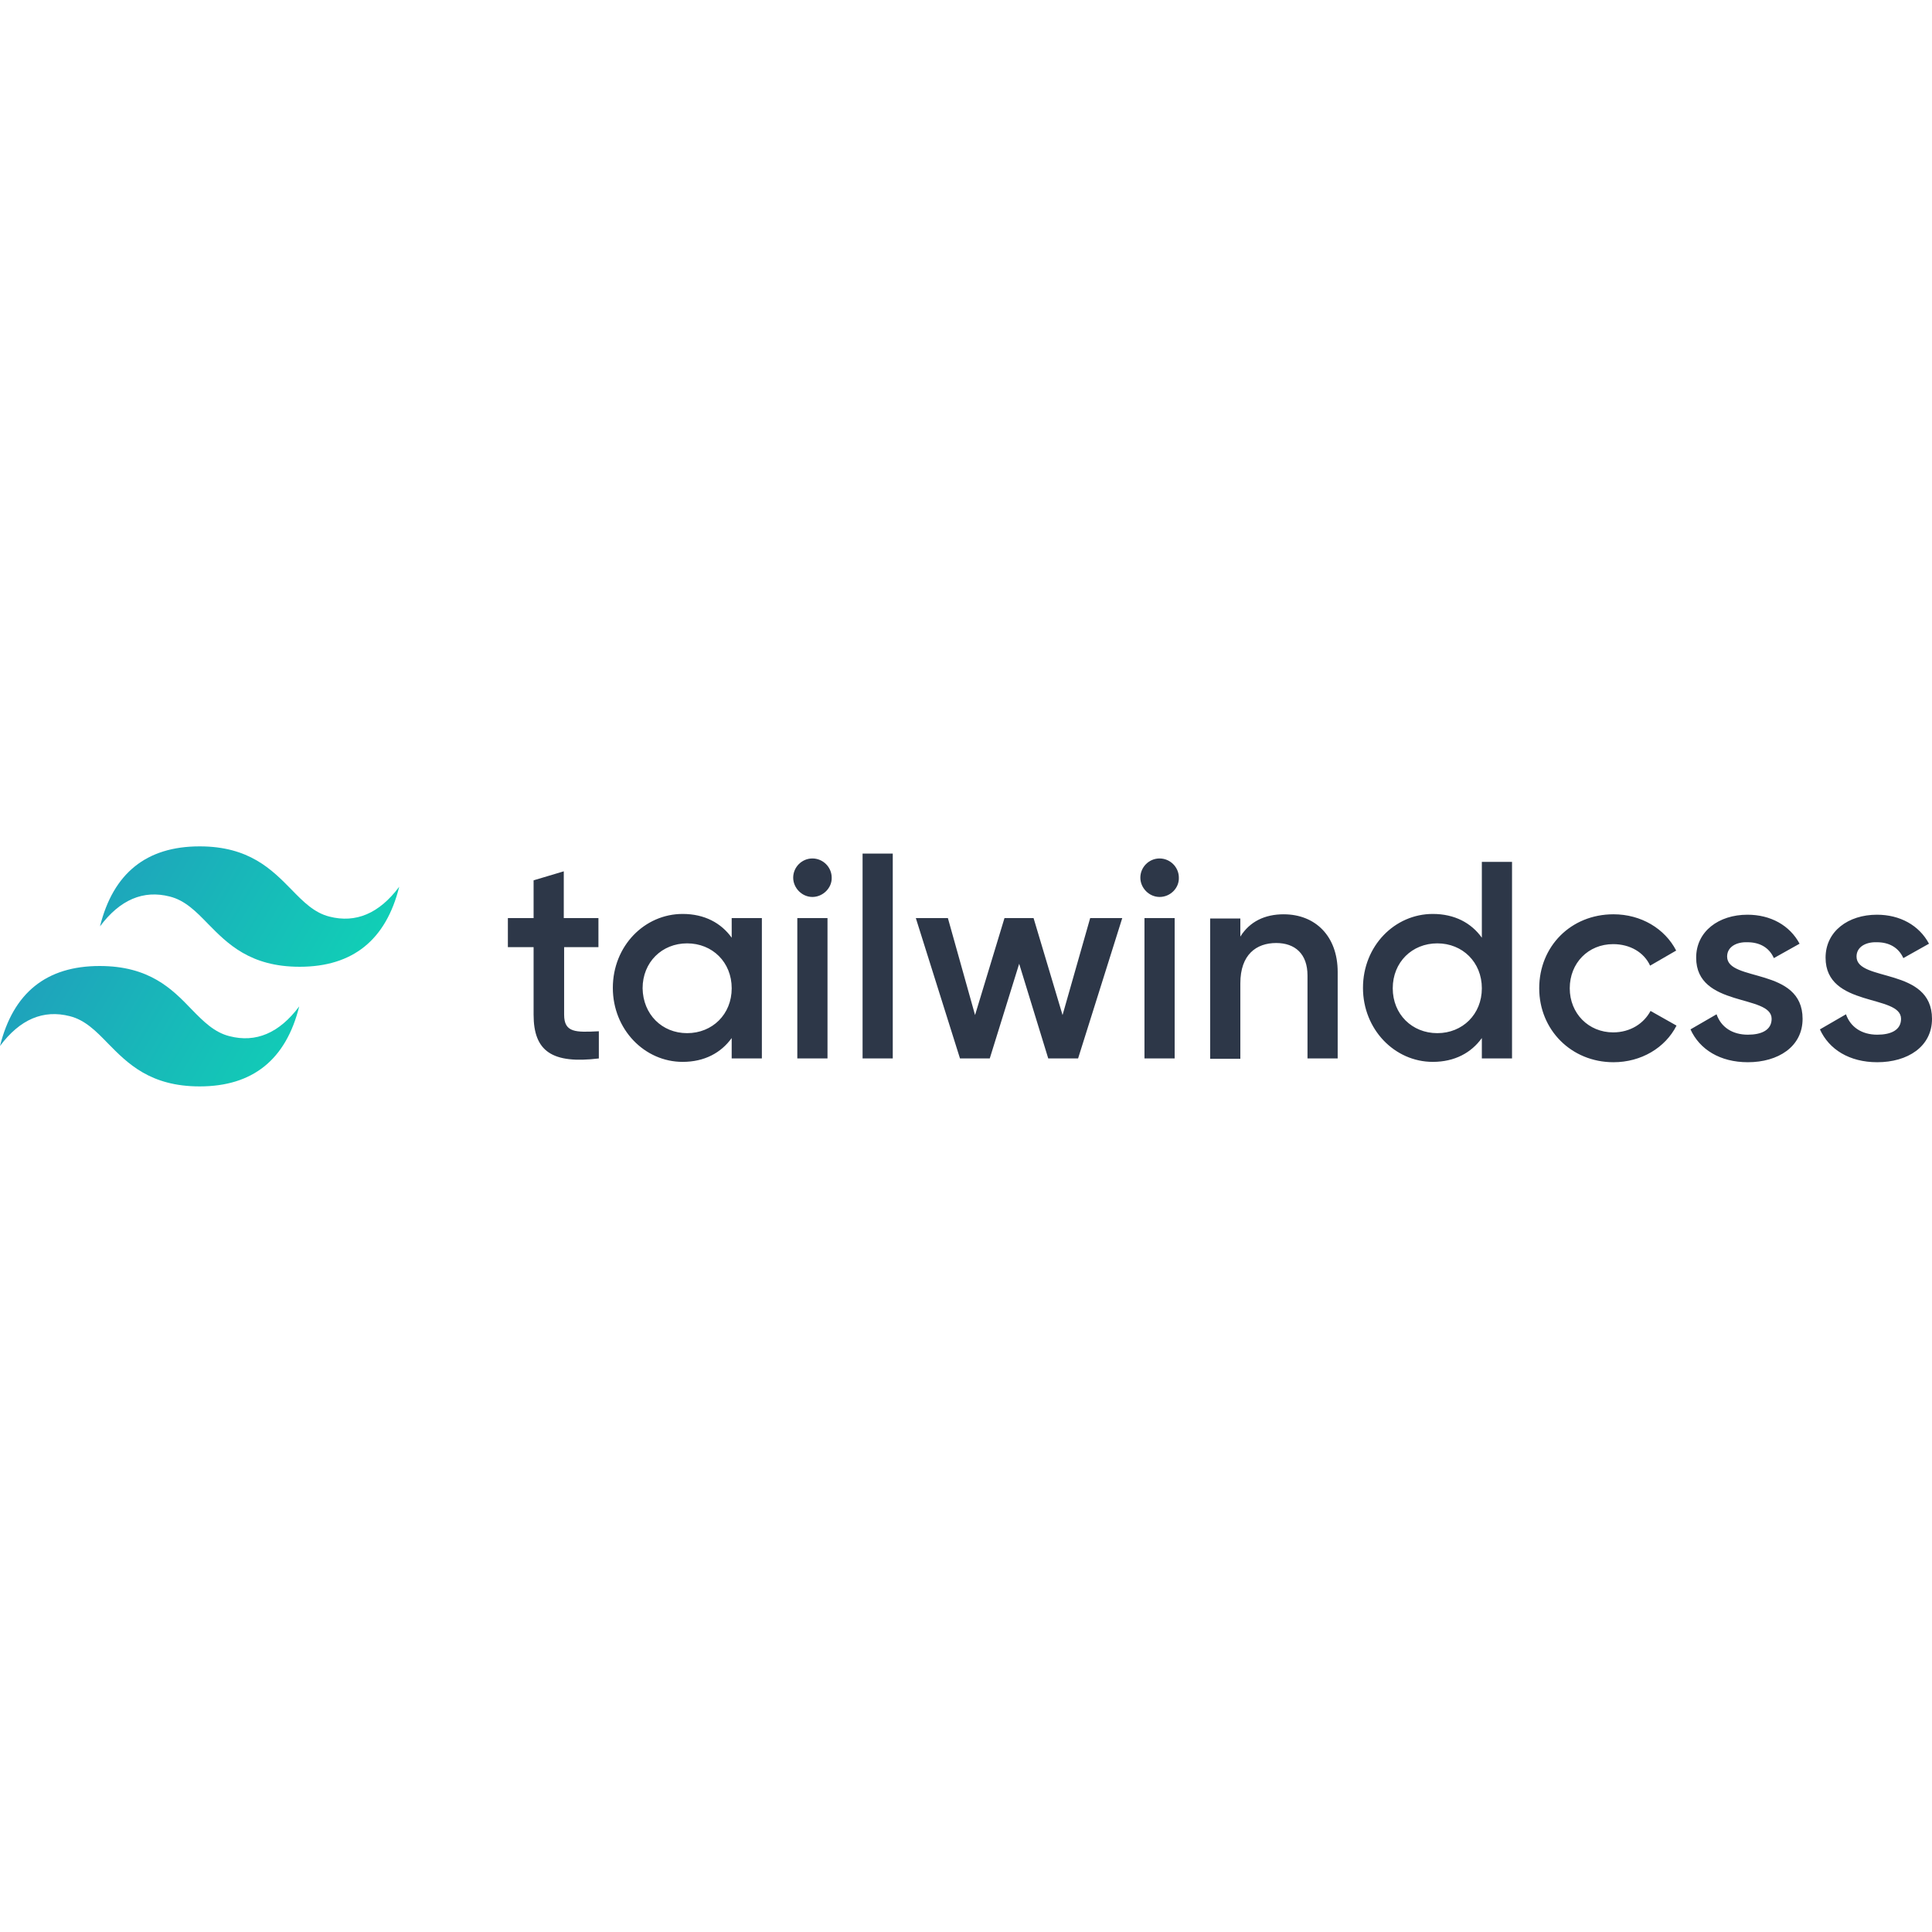
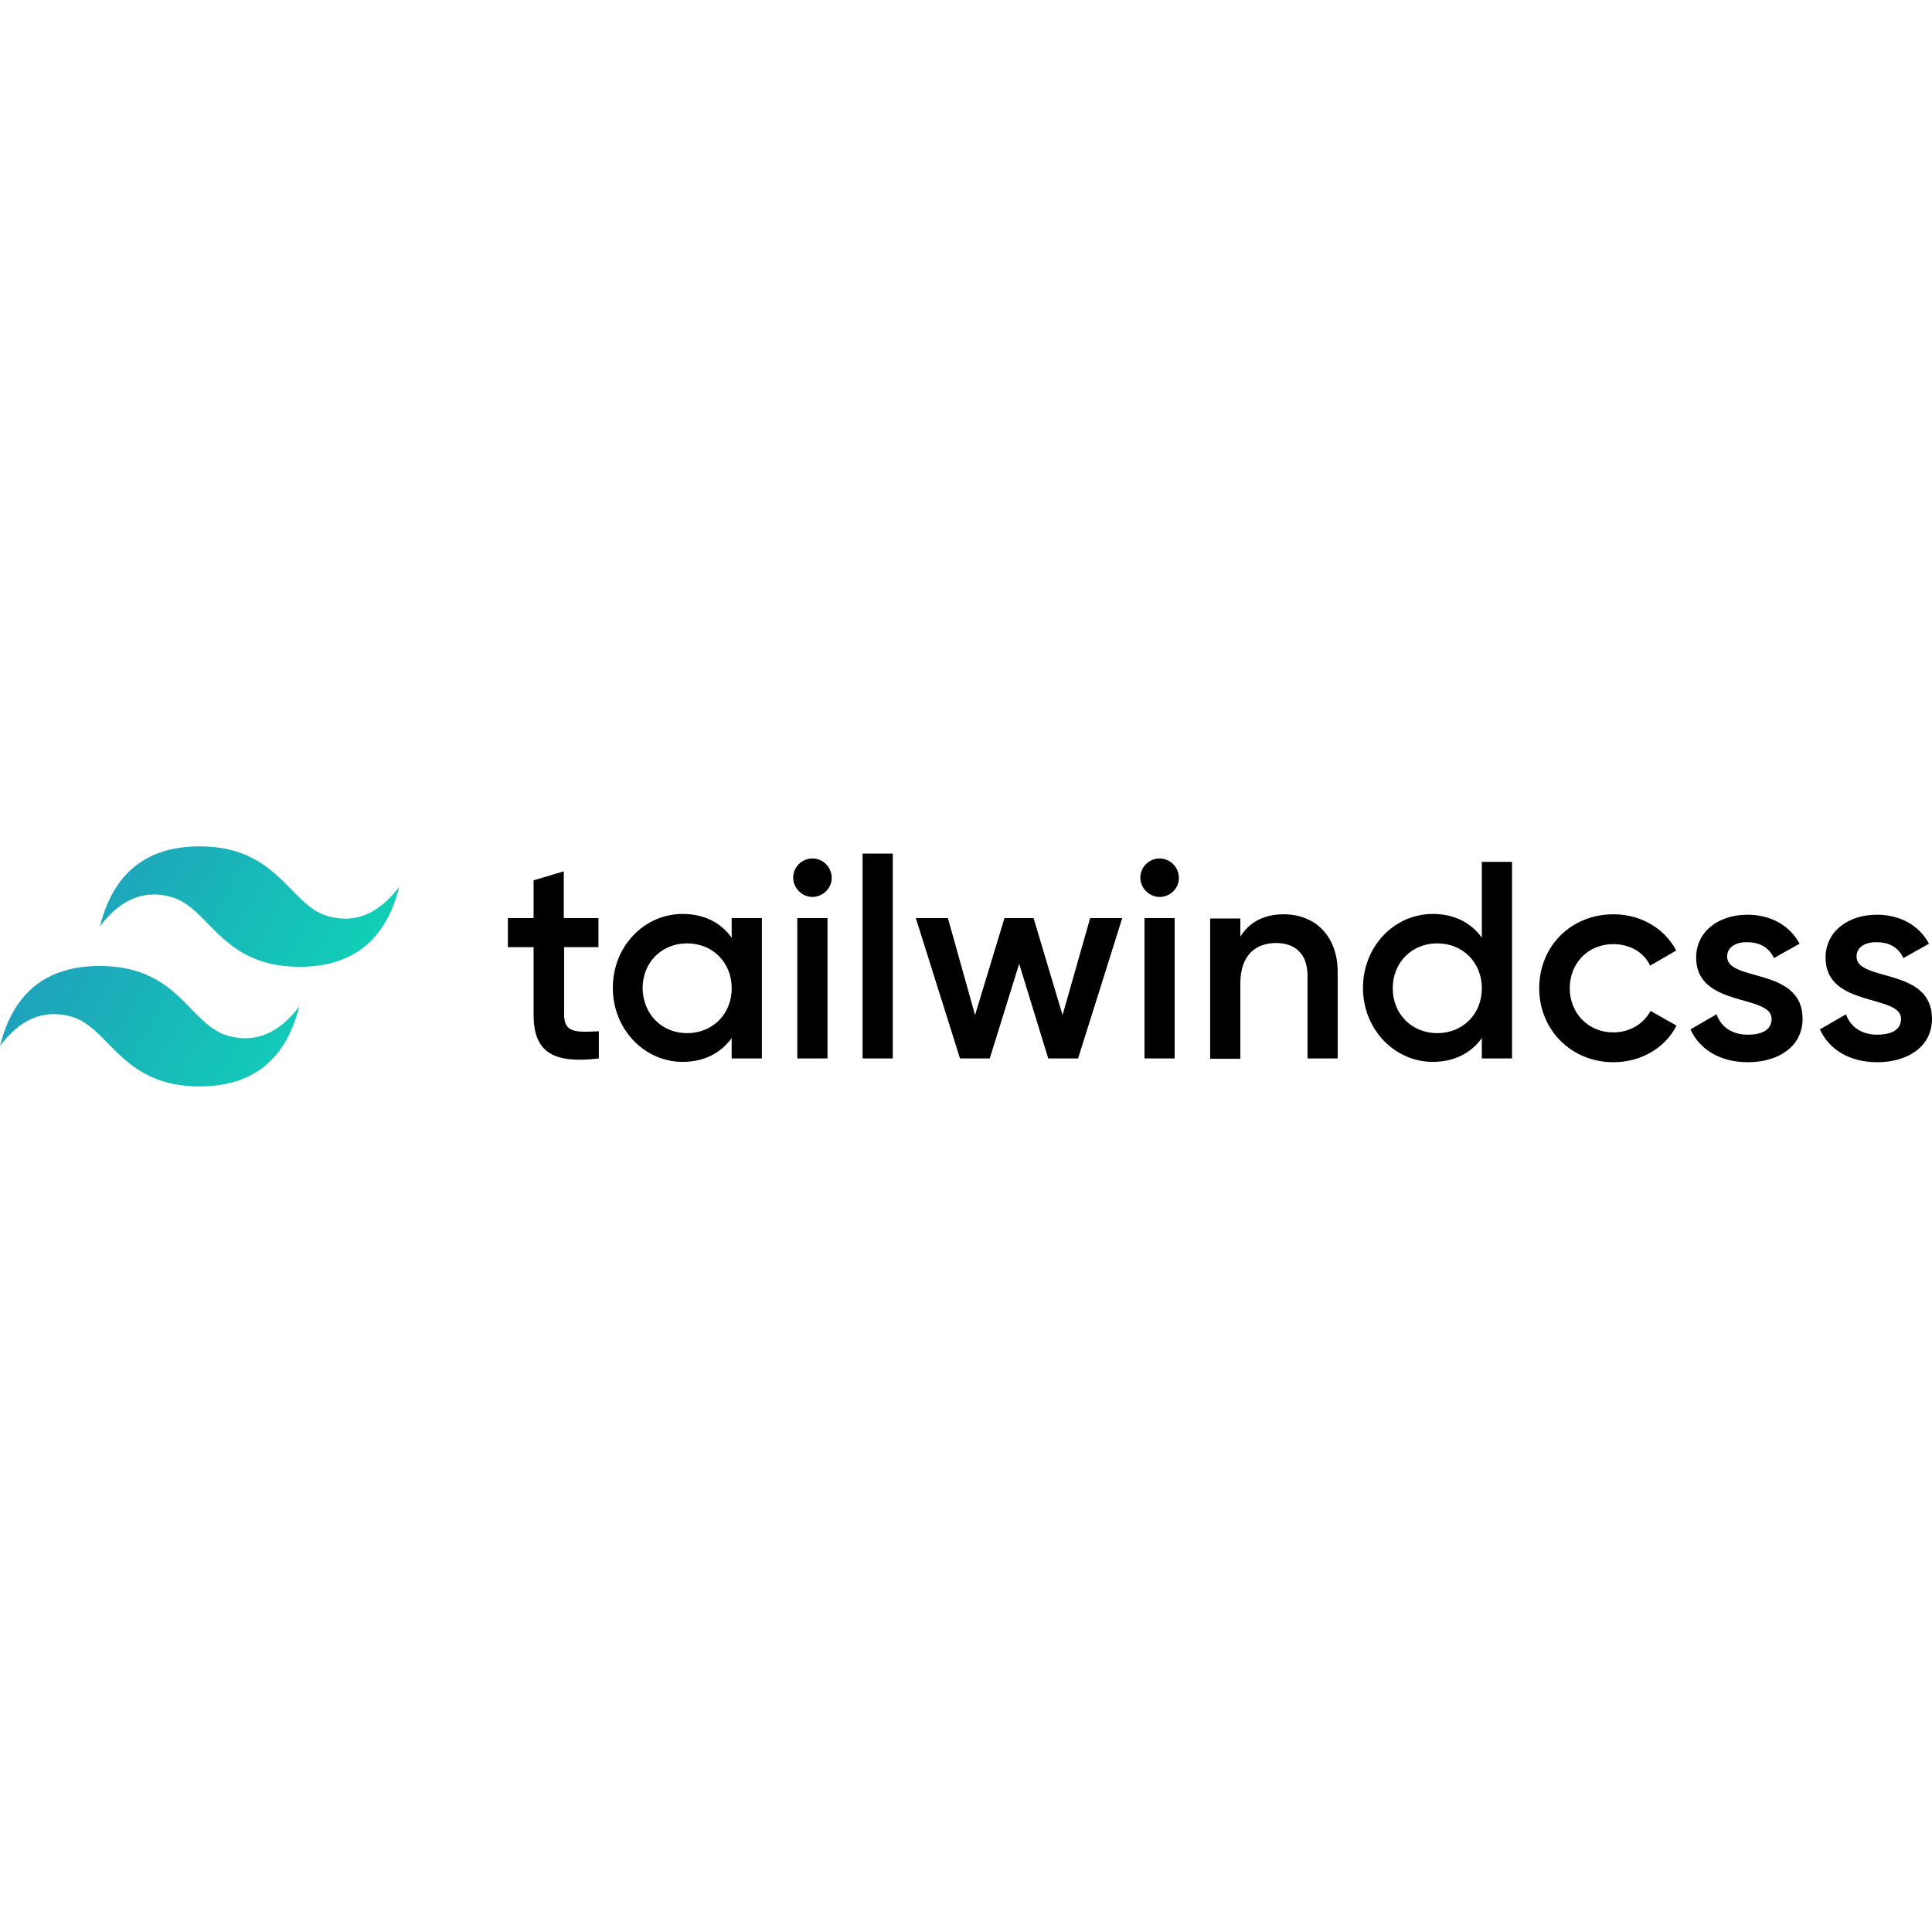
<svg xmlns="http://www.w3.org/2000/svg" viewBox="0 0 128 128">
  <defs>
    <linearGradient id="tailwindcss-original-wordmark-a" gradientUnits="userSpaceOnUse" x1="2.21" y1="511.596" x2="3.211" y2="511.596" gradientTransform="matrix(27.16757 5.6391 -9.3985 16.30055 4747.487 -8290.643)">
      <stop offset="0" stop-color="#2298bd" />
      <stop offset="1" stop-color="#0ed7b5" />
    </linearGradient>
  </defs>
  <path d="M13.227 56.074c-3.528 0-5.727 1.778-6.602 5.301 1.324-1.773 2.875-2.426 4.625-1.977 1 .25 1.727.977 2.523 1.801 1.301 1.324 2.801 2.852 6.079 2.852 3.523 0 5.722-1.778 6.597-5.301-1.324 1.773-2.875 2.426-4.625 1.977-1-.25-1.722-.977-2.523-1.801-1.301-1.324-2.801-2.852-6.074-2.852zM6.602 64C3.074 64 .875 65.773 0 69.3c1.324-1.777 2.875-2.425 4.625-1.976 1 .25 1.727.977 2.523 1.801 1.301 1.324 2.801 2.852 6.079 2.852 3.523 0 5.722-1.778 6.597-5.301-1.324 1.773-2.875 2.426-4.625 1.972-1-.25-1.722-.972-2.523-1.796C11.398 65.523 9.898 64 6.602 64zm0 0" fill="url(#tailwindcss-original-wordmark-a)" />
-   <path d="M39.676 62.75h-2.301v4.477c0 1.199.773 1.171 2.3 1.097v1.801c-3.1.375-4.323-.477-4.323-2.898V62.75h-1.704v-1.926h1.704v-2.5l2-.597v3.097h2.296v1.926zm8.8-1.926h2v9.301h-2v-1.352c-.703.977-1.8 1.579-3.25 1.579-2.527 0-4.624-2.153-4.624-4.903 0-2.773 2.097-4.898 4.625-4.898 1.449 0 2.546.597 3.25 1.574zm-2.953 7.625c1.676 0 2.954-1.25 2.954-2.972 0-1.727-1.278-2.977-2.954-2.977-1.671 0-2.949 1.25-2.949 2.977.028 1.722 1.278 2.972 2.95 2.972zm8.301-9.023c-.699 0-1.273-.602-1.273-1.278 0-.699.574-1.273 1.273-1.273.7 0 1.278.574 1.278 1.273.023.676-.579 1.278-1.278 1.278zm-1 10.699v-9.3h2v9.3zm4.324 0V56.551h2v13.574zm15.079-9.3h2.125l-2.926 9.3h-1.977l-1.926-6.273-1.949 6.273h-1.972l-2.926-9.3H62.8l1.8 6.425 1.95-6.426h1.926l1.921 6.426zm4.597-1.4c-.699 0-1.273-.6-1.273-1.277 0-.699.574-1.273 1.273-1.273.7 0 1.278.574 1.278 1.273.023.676-.551 1.278-1.278 1.278zm-1 10.7v-9.3h2v9.3zm9.227-9.55c2.074 0 3.574 1.425 3.574 3.823v5.727h-2v-5.5c0-1.426-.824-2.148-2.074-2.148-1.324 0-2.375.773-2.375 2.671v5h-2v-9.296h2v1.199c.625-1 1.625-1.477 2.875-1.477zm13.125-3.473h2v13.023h-2v-1.352c-.7.977-1.801 1.579-3.25 1.579-2.528 0-4.625-2.153-4.625-4.903 0-2.773 2.097-4.898 4.625-4.898 1.449 0 2.55.597 3.25 1.574zm-2.95 11.347c1.672 0 2.95-1.25 2.95-2.972 0-1.727-1.278-2.977-2.95-2.977-1.675 0-2.953 1.25-2.953 2.977 0 1.722 1.278 2.972 2.954 2.972zm11.672 1.926c-2.796 0-4.921-2.148-4.921-4.898 0-2.778 2.097-4.903 4.921-4.903 1.829 0 3.403.95 4.153 2.403l-1.727 1c-.398-.875-1.324-1.426-2.449-1.426-1.648 0-2.875 1.25-2.875 2.926 0 1.671 1.25 2.921 2.875 2.921 1.125 0 2.023-.574 2.477-1.421l1.722.972c-.75 1.477-2.347 2.426-4.176 2.426zm7.528-7c0 1.7 5 .676 5 4.125 0 1.852-1.625 2.875-3.625 2.875-1.852 0-3.2-.852-3.801-2.176l1.727-1c.296.852 1.046 1.352 2.074 1.352.898 0 1.574-.301 1.574-1.051 0-1.648-5-.727-5-4.05 0-1.75 1.5-2.848 3.398-2.848 1.528 0 2.801.699 3.454 1.921l-1.704.954c-.324-.727-.972-1.051-1.75-1.051-.722-.028-1.347.3-1.347.949zm8.574 0c0 1.7 5 .676 5 4.125 0 1.852-1.625 2.875-3.625 2.875-1.852 0-3.2-.852-3.8-2.176l1.726-1c.3.852 1.05 1.352 2.074 1.352.898 0 1.574-.301 1.574-1.051 0-1.648-5-.727-5-4.05 0-1.75 1.5-2.848 3.403-2.848 1.523 0 2.796.699 3.449 1.921l-1.7.954c-.328-.727-.976-1.051-1.75-1.051-.726-.028-1.351.3-1.351.949zm0 0" fill="#2d3748" />
+   <path d="M39.676 62.75h-2.301v4.477c0 1.199.773 1.171 2.3 1.097v1.801c-3.1.375-4.323-.477-4.323-2.898V62.75h-1.704v-1.926h1.704v-2.5l2-.597v3.097h2.296v1.926zm8.8-1.926h2v9.301h-2v-1.352c-.703.977-1.8 1.579-3.25 1.579-2.527 0-4.624-2.153-4.624-4.903 0-2.773 2.097-4.898 4.625-4.898 1.449 0 2.546.597 3.25 1.574zm-2.953 7.625c1.676 0 2.954-1.25 2.954-2.972 0-1.727-1.278-2.977-2.954-2.977-1.671 0-2.949 1.25-2.949 2.977.028 1.722 1.278 2.972 2.95 2.972zm8.301-9.023c-.699 0-1.273-.602-1.273-1.278 0-.699.574-1.273 1.273-1.273.7 0 1.278.574 1.278 1.273.023.676-.579 1.278-1.278 1.278zm-1 10.699v-9.3h2v9.3zm4.324 0V56.551h2v13.574zm15.079-9.3h2.125l-2.926 9.3h-1.977l-1.926-6.273-1.949 6.273h-1.972l-2.926-9.3H62.8l1.8 6.425 1.95-6.426h1.926l1.921 6.426zm4.597-1.4c-.699 0-1.273-.6-1.273-1.277 0-.699.574-1.273 1.273-1.273.7 0 1.278.574 1.278 1.273.023.676-.551 1.278-1.278 1.278zm-1 10.7v-9.3h2v9.3zm9.227-9.55c2.074 0 3.574 1.425 3.574 3.823v5.727h-2v-5.5c0-1.426-.824-2.148-2.074-2.148-1.324 0-2.375.773-2.375 2.671v5h-2v-9.296h2v1.199c.625-1 1.625-1.477 2.875-1.477zm13.125-3.473h2v13.023h-2v-1.352c-.7.977-1.801 1.579-3.25 1.579-2.528 0-4.625-2.153-4.625-4.903 0-2.773 2.097-4.898 4.625-4.898 1.449 0 2.55.597 3.25 1.574zm-2.95 11.347c1.672 0 2.95-1.25 2.95-2.972 0-1.727-1.278-2.977-2.95-2.977-1.675 0-2.953 1.25-2.953 2.977 0 1.722 1.278 2.972 2.954 2.972zm11.672 1.926c-2.796 0-4.921-2.148-4.921-4.898 0-2.778 2.097-4.903 4.921-4.903 1.829 0 3.403.95 4.153 2.403l-1.727 1c-.398-.875-1.324-1.426-2.449-1.426-1.648 0-2.875 1.25-2.875 2.926 0 1.671 1.25 2.921 2.875 2.921 1.125 0 2.023-.574 2.477-1.421l1.722.972c-.75 1.477-2.347 2.426-4.176 2.426zm7.528-7c0 1.7 5 .676 5 4.125 0 1.852-1.625 2.875-3.625 2.875-1.852 0-3.2-.852-3.801-2.176l1.727-1c.296.852 1.046 1.352 2.074 1.352.898 0 1.574-.301 1.574-1.051 0-1.648-5-.727-5-4.05 0-1.75 1.5-2.848 3.398-2.848 1.528 0 2.801.699 3.454 1.921l-1.704.954c-.324-.727-.972-1.051-1.75-1.051-.722-.028-1.347.3-1.347.949zm8.574 0c0 1.7 5 .676 5 4.125 0 1.852-1.625 2.875-3.625 2.875-1.852 0-3.2-.852-3.8-2.176l1.726-1c.3.852 1.05 1.352 2.074 1.352.898 0 1.574-.301 1.574-1.051 0-1.648-5-.727-5-4.05 0-1.75 1.5-2.848 3.403-2.848 1.523 0 2.796.699 3.449 1.921l-1.7.954c-.328-.727-.976-1.051-1.75-1.051-.726-.028-1.351.3-1.351.949zm0 0" fill="#000000" />
</svg>
